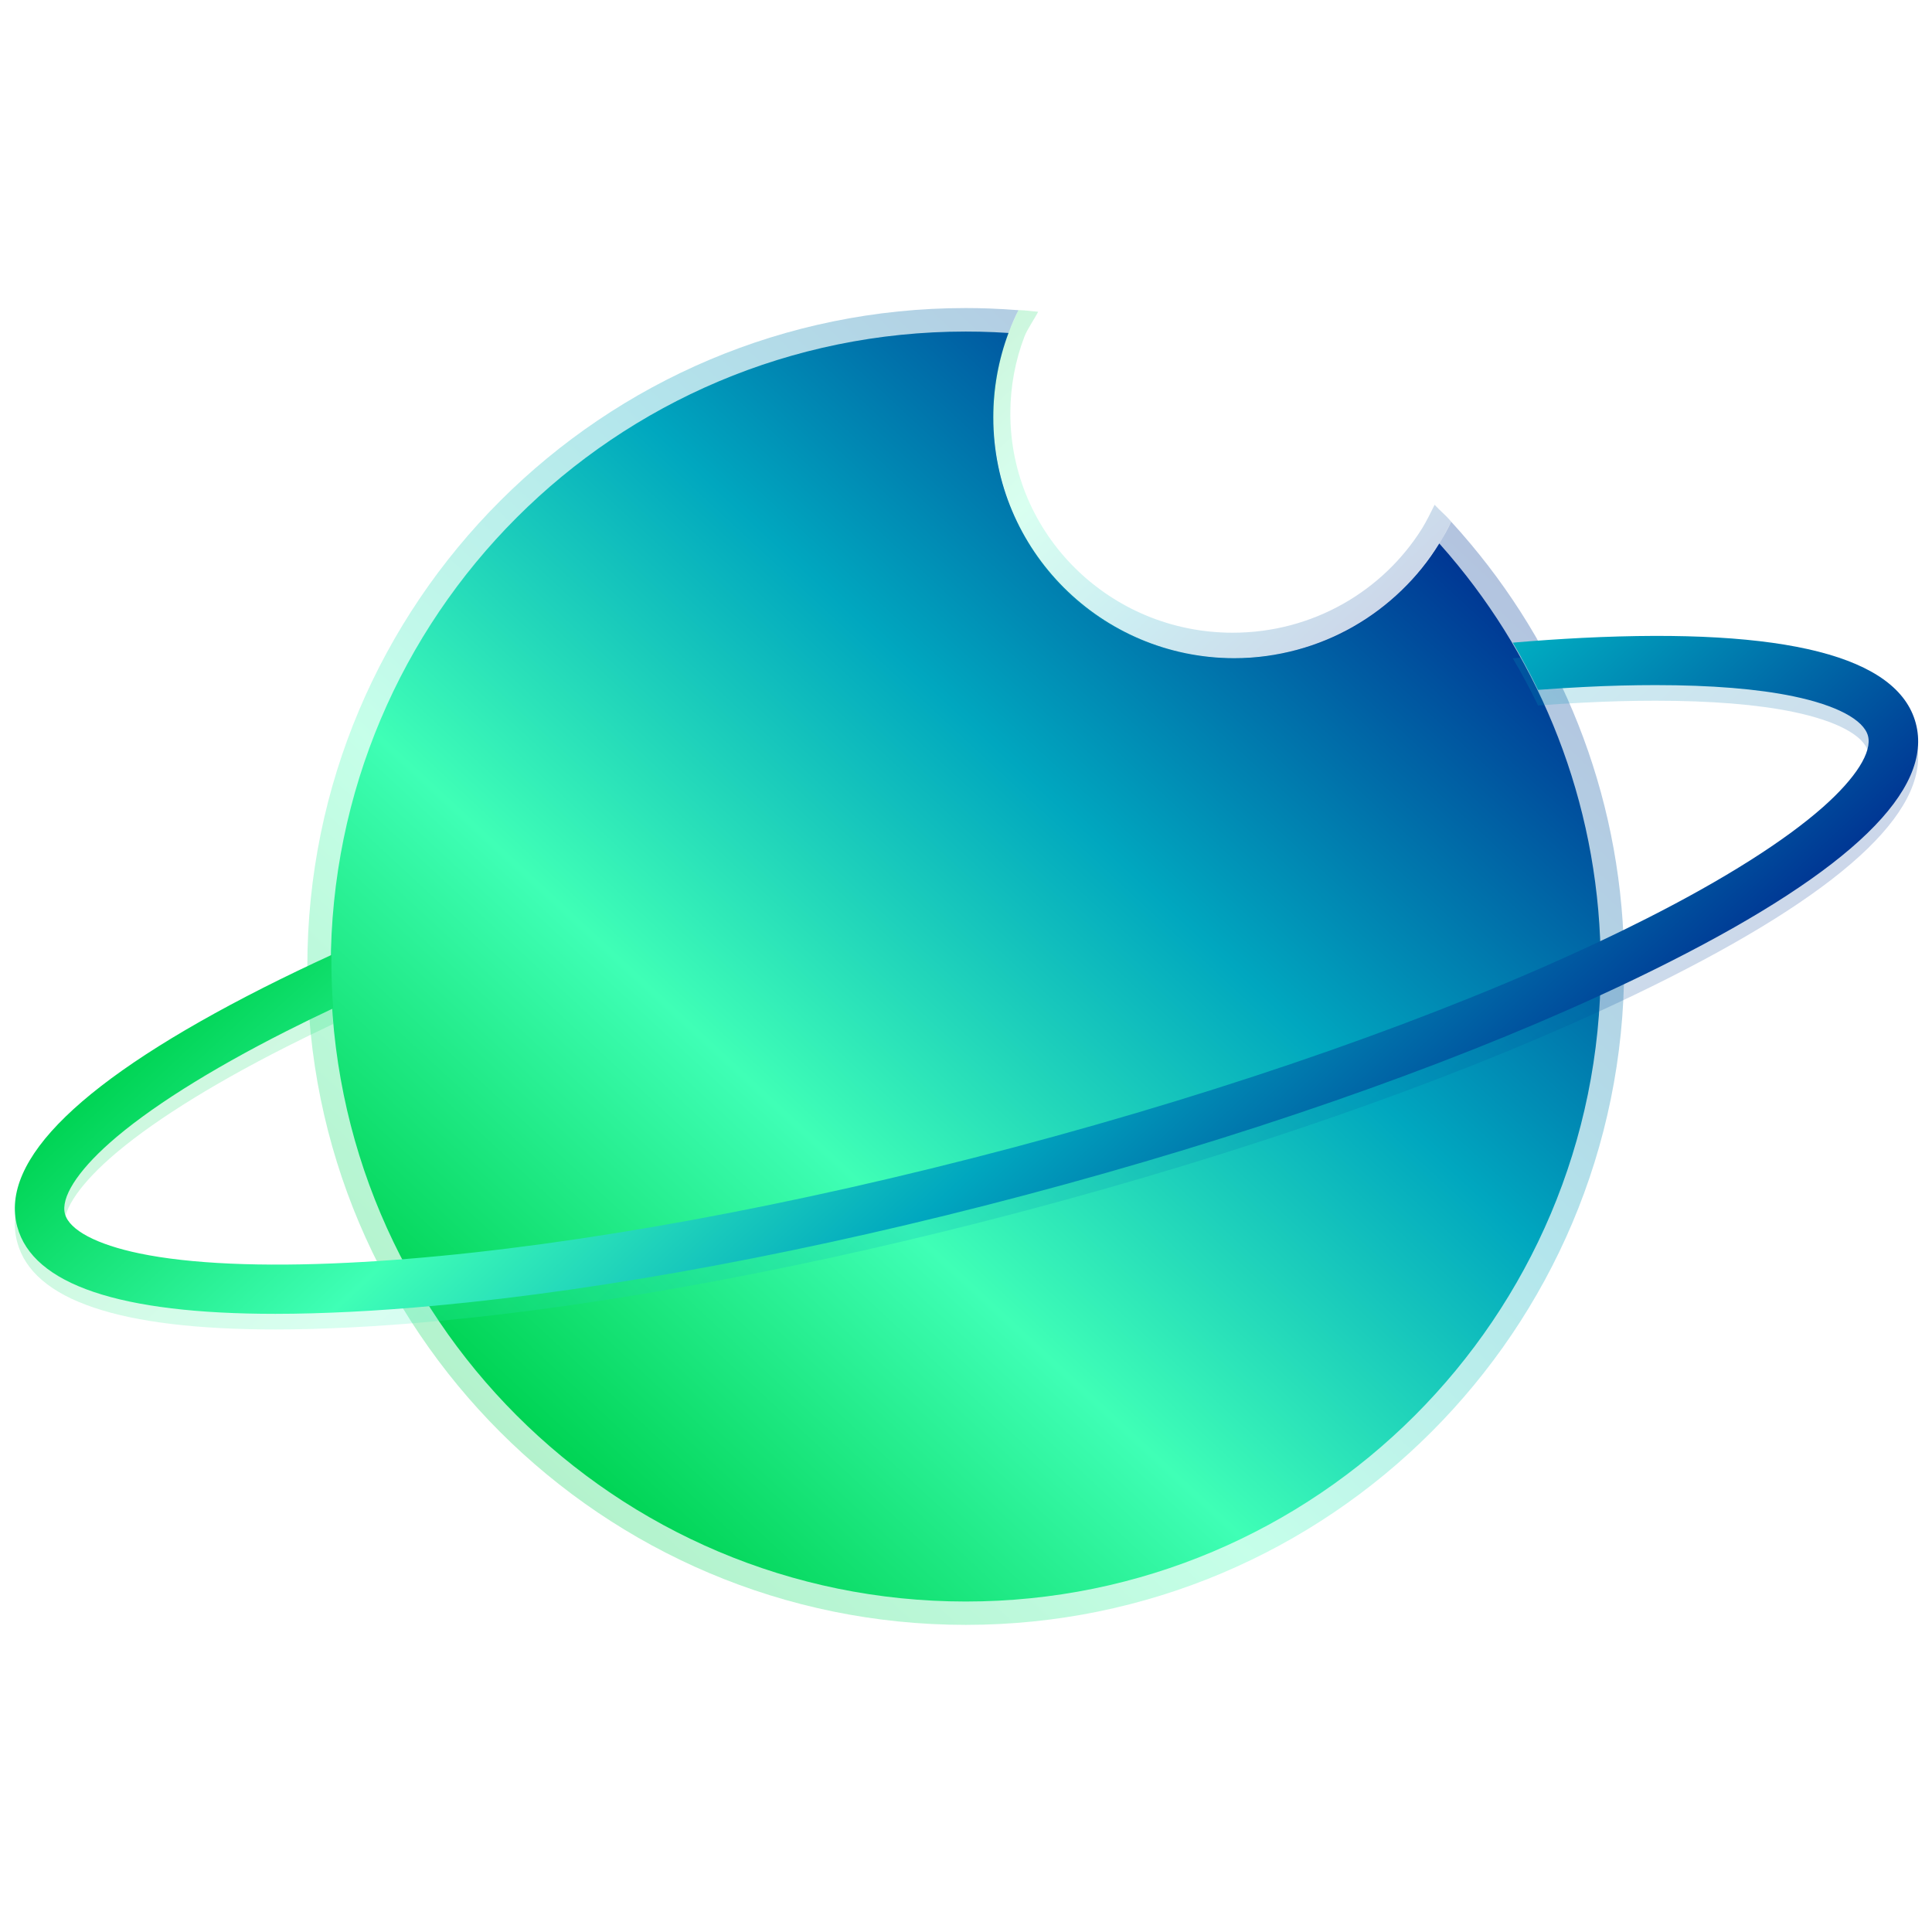
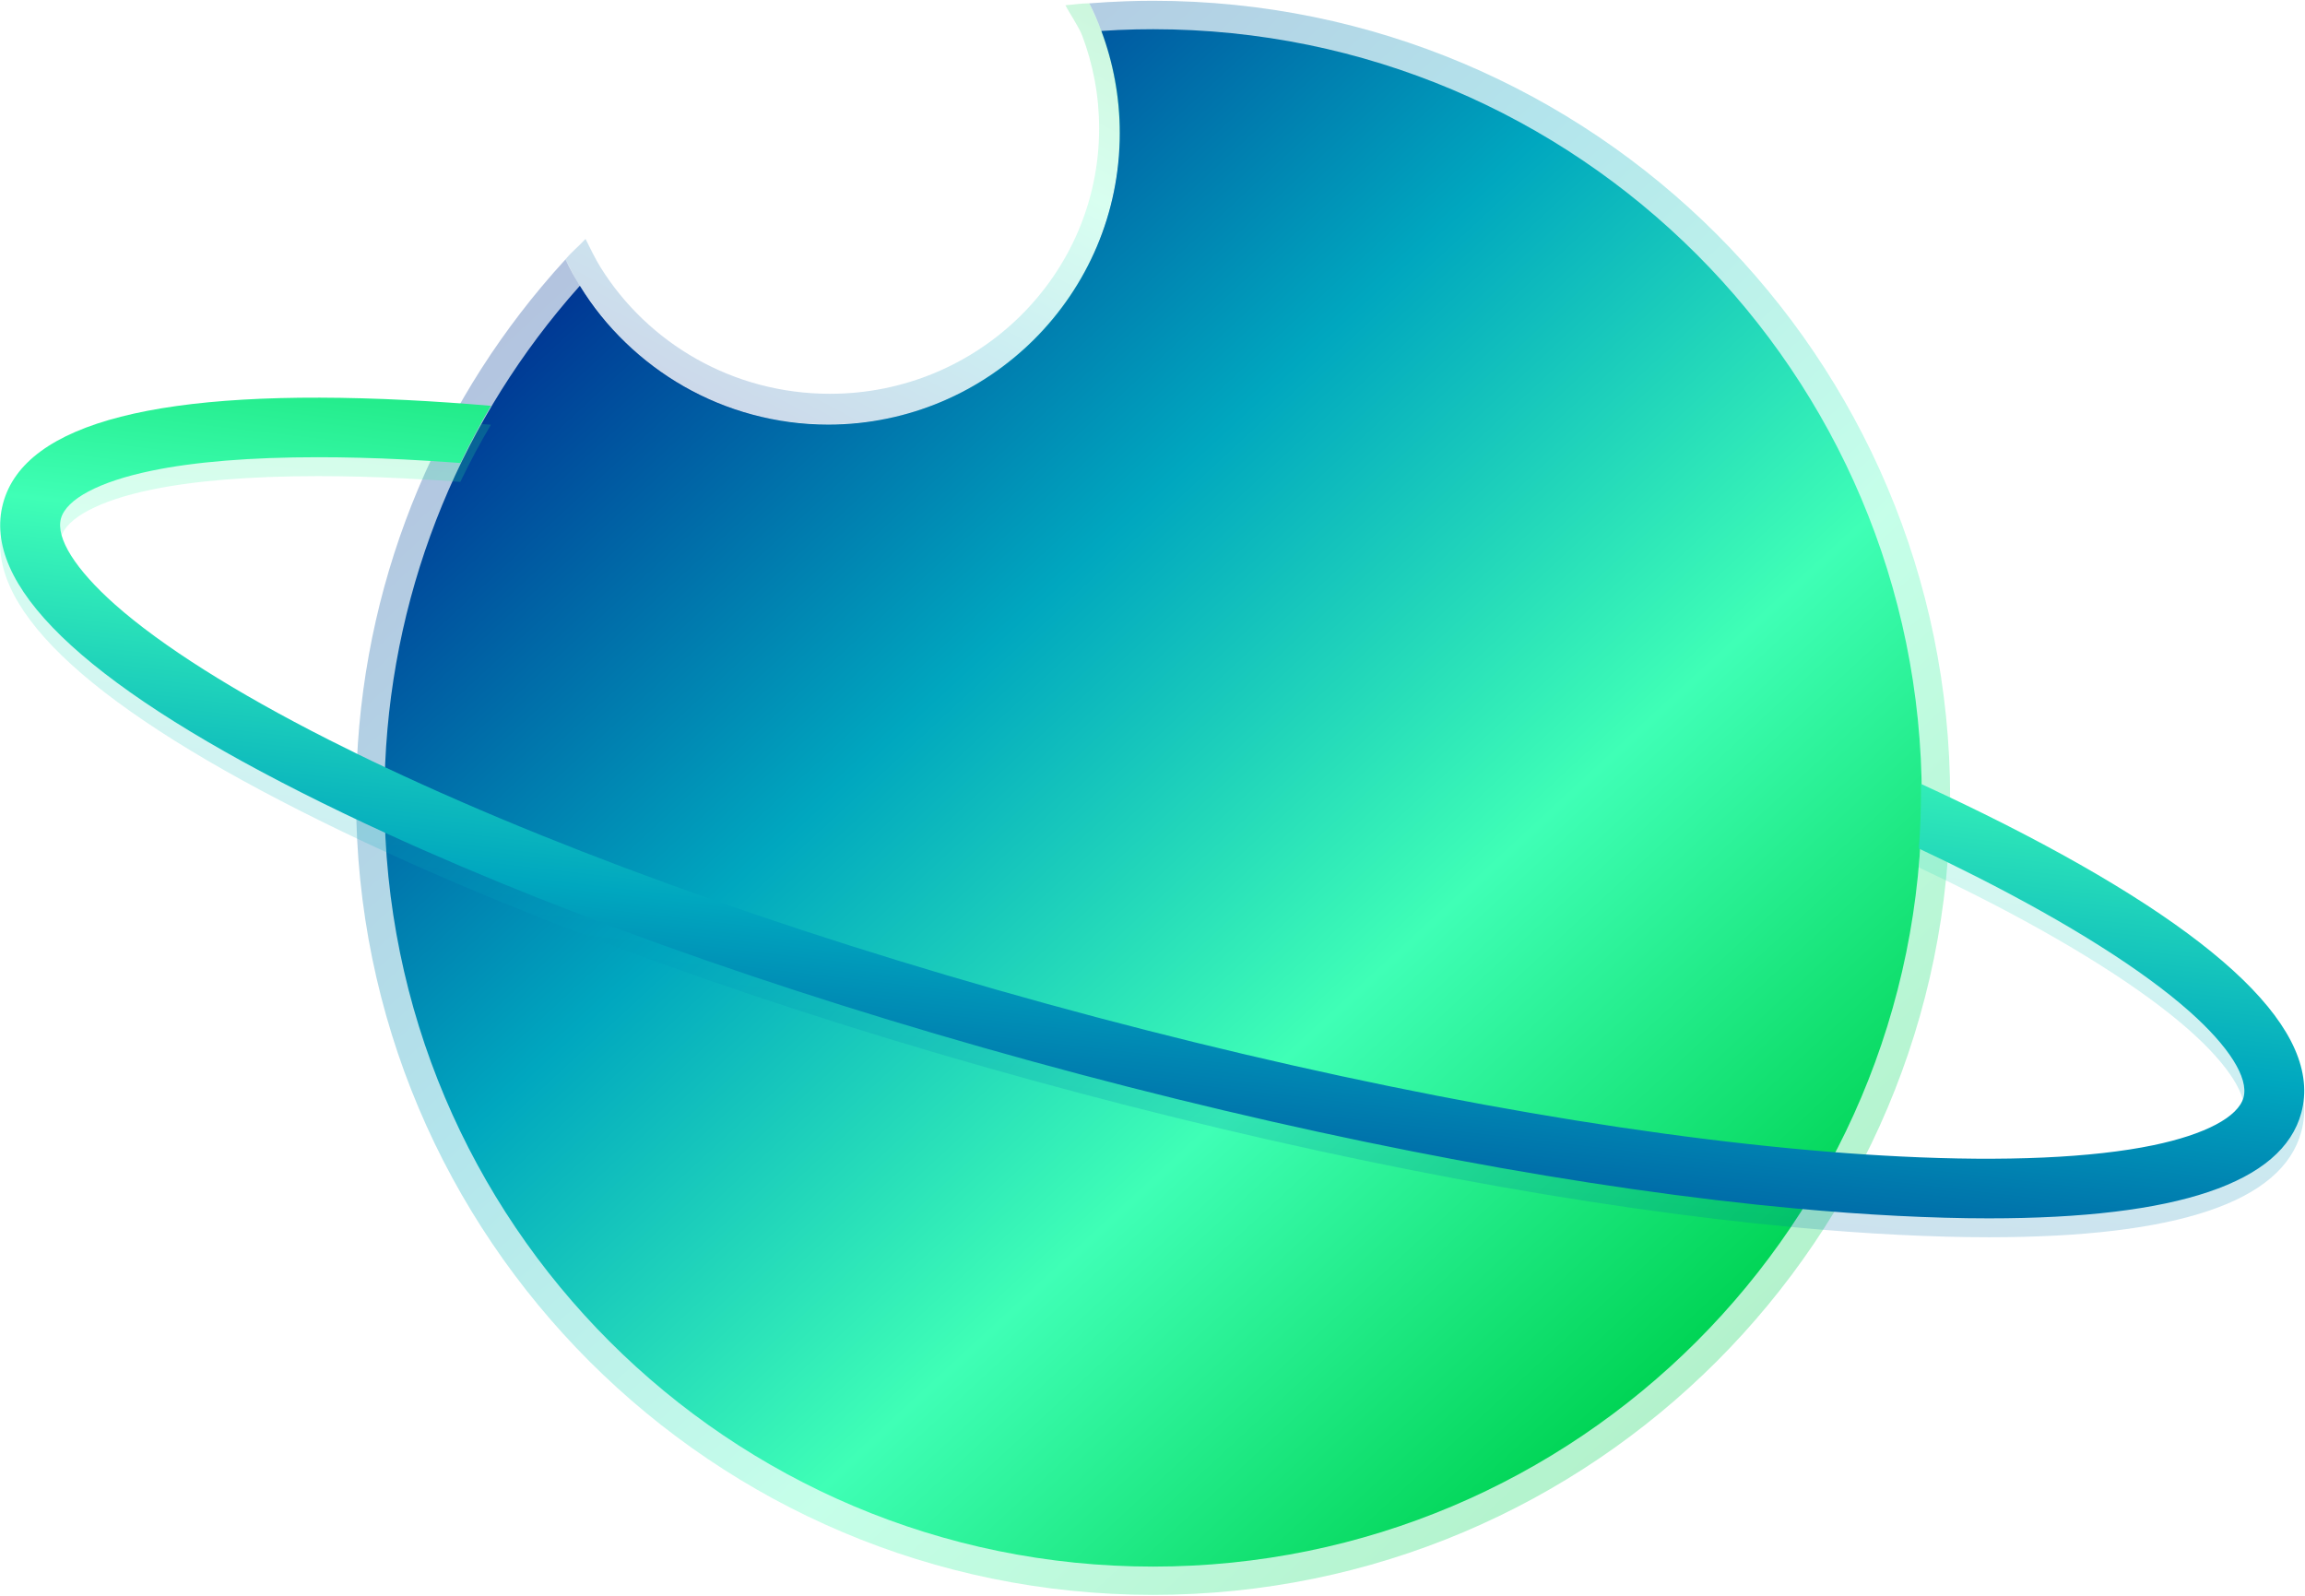
- <svg xmlns="http://www.w3.org/2000/svg" version="1.1" id="Calque_1" x="0px" y="0px" viewBox="0 0 2721.3 2721.3" style="enable-background:new 0 0 2721.3 2721.3;" xml:space="preserve">
-   <style type="text/css">
- 	.st0{opacity:0.3;fill:url(#SVGID_1_);enable-background:new    ;}
- 	.st1{fill:url(#SVGID_2_);}
- 	.st2{opacity:0.2;fill:url(#SVGID_3_);enable-background:new    ;}
- 	.st3{fill:url(#SVGID_4_);}
- 	.st4{opacity:0.2;fill:url(#SVGID_5_);}
- </style>
-   <linearGradient id="SVGID_1_" gradientUnits="userSpaceOnUse" x1="729.93" y1="2041.53" x2="1988.57" y2="683.337">
-     <stop offset="0" style="stop-color:#00D454" />
-     <stop offset="0.319" style="stop-color:#3FFFB6" />
-     <stop offset="0.645" style="stop-color:#00A7BF" />
-     <stop offset="0.999" style="stop-color:#003794" />
-   </linearGradient>
-   <path class="st0" d="M2287.7,1361.3c0,512.2-415.2,927.4-927.4,927.4s-927.4-415.2-927.4-927.4s415.2-927.4,927.4-927.4  c10.8,0,21.7,0.2,32.4,0.6c14,0.5,27.9,1.3,41.8,2.4c-5.2,10.4-9.9,21.2-14,32.2c-13.8,37-21.4,77-21.4,118.8  c0,187.3,151.9,339.2,339.2,339.2c122.2,0,229.3-64.6,289-161.5c6.1-9.9,11.7-20.2,16.8-30.7c9.4,10.3,18.6,20.7,27.5,31.4  C2206.5,927.2,2287.7,1134.8,2287.7,1361.3z" />
-   <linearGradient id="SVGID_2_" gradientUnits="userSpaceOnUse" x1="752.362" y1="2017.423" x2="1965.547" y2="708.28">
-     <stop offset="0" style="stop-color:#00D454" />
-     <stop offset="0.319" style="stop-color:#3FFFB6" />
-     <stop offset="0.645" style="stop-color:#00A7BF" />
-     <stop offset="0.999" style="stop-color:#003794" />
-   </linearGradient>
-   <path class="st1" d="M2254.7,1361.4c0,494-400.4,894.4-894.4,894.4s-894.4-400.4-894.4-894.4S866.3,467,1360.3,467  c6.6,0,13.1,0.1,19.7,0.2c13.6,0.3,27.1,0.9,40.5,1.8c-13.8,37-21.4,77-21.4,118.8c0,187.3,151.9,339.2,339.2,339.2  c122.2,0,229.3-64.6,289-161.5c9,10.1,17.8,20.3,26.3,30.8C2179.3,950.3,2254.7,1147.1,2254.7,1361.4z" />
-   <linearGradient id="SVGID_3_" gradientUnits="userSpaceOnUse" x1="845.347" y1="1990.473" x2="1514.689" y2="724.02" gradientTransform="matrix(0.9661 -0.2582 -0.2582 -0.9661 571.7922 3011.069)">
-     <stop offset="0" style="stop-color:#00D454" />
-     <stop offset="0.319" style="stop-color:#3FFFB6" />
-     <stop offset="0.645" style="stop-color:#00A7BF" />
-     <stop offset="0.999" style="stop-color:#003794" />
-   </linearGradient>
-   <path class="st2" d="M2698.4,1040.5c-25.3-94-183.4-134.3-469.9-120c-31.5,1.6-64.1,3.8-97.7,6.7c12.8,21.6,24.6,43.8,35.6,66.5  c22.3-1.7,44.2-3,65.6-4.1c35.2-1.8,68.6-2.6,100.1-2.6c77.8,0,143.7,5.3,194,15.8c60.6,12.6,98.8,32.9,105,55.6  c6.1,22.7-16.9,59.2-63,100.1c-53.8,47.7-139.6,102-248.2,157c-21.6,10.9-43.9,21.9-67,32.7c-222.8,105.1-512.6,207-826,290.2  c-309.9,82.2-609.2,137.1-853.6,156.8c-28.3,2.3-55.9,4.1-82.7,5.4c-121.8,6.1-223.5,1.6-294.1-13.1c-60.6-12.6-98.8-32.9-105-55.6  c-6.1-22.7,16.9-59.2,63-100.1c53.8-47.7,139.6-102,248.2-157c21.5-10.9,43.6-21.7,66.6-32.5c-1.7-22.1-2.5-44.4-2.5-66.9  c0-2.8,0-5.5,0-8.3c-33.3,15.3-65.3,30.7-95.8,46.1C115.7,1542.6-1.1,1655.8,24.3,1749.8c22,81.6,144.2,122.8,363.6,122.8  c33.2,0,68.6-1,106.3-2.9c38.1-1.9,77.7-4.8,118.8-8.6c242-22.3,532.3-76.5,831.9-156c303.1-80.4,584.9-178.4,807-280.2  c34.7-15.9,68-31.9,99.6-47.9C2607.1,1247.8,2723.8,1134.5,2698.4,1040.5z" />
-   <linearGradient id="SVGID_4_" gradientUnits="userSpaceOnUse" x1="851.028" y1="2011.727" x2="1520.37" y2="745.274" gradientTransform="matrix(0.9661 -0.2582 -0.2582 -0.9661 571.7922 3011.069)">
-     <stop offset="0" style="stop-color:#00D454" />
-     <stop offset="0.319" style="stop-color:#3FFFB6" />
-     <stop offset="0.645" style="stop-color:#00A7BF" />
-     <stop offset="0.999" style="stop-color:#003794" />
-   </linearGradient>
-   <path class="st3" d="M2698.4,1018.5c-25.3-94-183.4-134.3-469.9-120c-31.5,1.6-64.1,3.8-97.7,6.7c12.8,21.6,24.6,43.8,35.6,66.5  c22.3-1.7,44.2-3,65.6-4.1c35.2-1.8,68.6-2.6,100.1-2.6c77.8,0,143.7,5.3,194,15.8c60.6,12.6,98.8,32.9,105,55.6  c6.1,22.7-16.9,59.2-63,100.1c-53.8,47.7-139.6,102-248.2,157c-21.6,10.9-43.9,21.9-67,32.7c-222.8,105.1-512.6,207-826,290.2  c-309.9,82.2-609.2,137.1-853.6,156.8c-28.3,2.3-55.9,4.1-82.7,5.4c-121.8,6.1-223.5,1.6-294.1-13.1c-60.6-12.6-98.8-32.9-105-55.6  c-6.1-22.7,16.9-59.2,63-100.1c53.8-47.7,139.6-102,248.2-157c21.5-10.9,43.6-21.7,66.6-32.5c-1.7-22.1-2.5-44.4-2.5-66.9  c0-2.8,0-5.5,0-8.3c-33.3,15.3-65.3,30.7-95.8,46.1C115.7,1520.6-1.1,1633.8,24.3,1727.8c22,81.6,144.2,122.8,363.6,122.8  c33.2,0,68.6-1,106.3-2.9c38.1-1.9,77.7-4.8,118.8-8.6c242-22.3,532.3-76.5,831.9-156c303.1-80.4,584.9-178.4,807-280.2  c34.7-15.9,68-31.9,99.6-47.9C2607.1,1225.8,2723.8,1112.5,2698.4,1018.5z" />
-   <linearGradient id="SVGID_5_" gradientUnits="userSpaceOnUse" x1="1443.671" y1="428.322" x2="1890.228" y2="910.199">
-     <stop offset="0" style="stop-color:#00D454" />
-     <stop offset="0.319" style="stop-color:#3FFFB6" />
-     <stop offset="0.645" style="stop-color:#00A7BF" />
-     <stop offset="0.999" style="stop-color:#003794" />
-   </linearGradient>
-   <path class="st4" d="M2020.7,711c-4.7,9.6-11.9,24.1-17.5,33.1c-55.1,88.3-154,147.1-266.9,147.1c-173,0-313.2-138.3-313.2-308.8  c0-38.1,7-74.5,19.8-108.2c3.8-10,14.6-25.6,19.4-35.1c-12.8-1-14.8-1.9-27.8-2.3c-4.4,9.7-12.8,27.7-16.2,37.9  c-11.8,34.5-19.5,68.8-19.5,107.2c0,190.1,144.7,344.7,337.5,344.7c121.6,0,217.2-48.2,291-161.1c5.8-8.9,11.7-21.3,16.8-30.7  C2035.8,725,2029.3,720.3,2020.7,711z" />
+ <svg xmlns="http://www.w3.org/2000/svg" width="2682px" height="1856px" viewBox="0 0 2682 1856" version="1.1">
+   <defs>
+     <linearGradient x1="16.014%" y1="86.674%" x2="83.873%" y2="13.448%" id="linearGradient-1">
+       <stop stop-color="#00D454" offset="0%" />
+       <stop stop-color="#3FFFB6" offset="31.91%" />
+       <stop stop-color="#00A7BF" offset="64.47%" />
+       <stop stop-color="#003794" offset="99.88%" />
+     </linearGradient>
+     <linearGradient x1="16.014%" y1="86.674%" x2="83.835%" y2="13.488%" id="linearGradient-2">
+       <stop stop-color="#00D454" offset="0%" />
+       <stop stop-color="#3FFFB6" offset="31.91%" />
+       <stop stop-color="#00A7BF" offset="64.47%" />
+       <stop stop-color="#003794" offset="99.88%" />
+     </linearGradient>
+     <linearGradient x1="31.842%" y1="-5.015%" x2="68.16%" y2="105.016%" id="linearGradient-3">
+       <stop stop-color="#00D454" offset="0%" />
+       <stop stop-color="#3FFFB6" offset="31.91%" />
+       <stop stop-color="#00A7BF" offset="64.47%" />
+       <stop stop-color="#003794" offset="99.88%" />
+     </linearGradient>
+     <linearGradient x1="6.954%" y1="-1.731%" x2="76.155%" y2="96.652%" id="linearGradient-4">
+       <stop stop-color="#00D454" offset="0%" />
+       <stop stop-color="#3FFFB6" offset="31.91%" />
+       <stop stop-color="#00A7BF" offset="64.47%" />
+       <stop stop-color="#003794" offset="99.88%" />
+     </linearGradient>
+   </defs>
+   <g id="Page-1" stroke="none" stroke-width="1" fill="none" fill-rule="evenodd">
+     <g id="planeteAnneau3" transform="translate(1341, 928) scale(-1, 1) translate(-1341, -928) " fill-rule="nonzero">
+       <path d="M2267.7,928.3 C2267.7,1440.5 1852.5,1855.7 1340.3,1855.7 C828.1,1855.7 412.9,1440.5 412.9,928.3 C412.9,416.1 828.1,0.9 1340.3,0.9 C1351.1,0.9 1362,1.1 1372.7,1.5 C1386.7,2 1400.6,2.8 1414.5,3.9 C1409.3,14.3 1404.6,25.1 1400.5,36.1 C1386.7,73.1 1379.1,113.1 1379.1,154.9 C1379.1,342.2 1531,494.1 1718.3,494.1 C1840.5,494.1 1947.6,429.5 2007.3,332.6 C2013.4,322.7 2019,312.4 2024.1,301.9 C2033.5,312.2 2042.7,322.6 2051.6,333.3 C2186.5,494.2 2267.7,701.8 2267.7,928.3 Z" id="Shape" fill="url(#linearGradient-1)" opacity="0.3" />
+       <path d="M2234.7,928.4 C2234.7,1422.4 1834.3,1822.8 1340.3,1822.8 C846.3,1822.8 445.9,1422.4 445.9,928.4 C445.9,434.4 846.3,34 1340.3,34 C1346.9,34 1353.4,34.1 1360,34.2 C1373.6,34.5 1387.1,35.1 1400.5,36 C1386.7,73 1379.1,113 1379.1,154.8 C1379.1,342.1 1531,494 1718.3,494 C1840.5,494 1947.6,429.4 2007.3,332.5 C2016.3,342.6 2025.1,352.8 2033.6,363.3 C2159.3,517.3 2234.7,714.1 2234.7,928.4 Z" id="Shape" fill="url(#linearGradient-2)" />
+       <path d="M2678.4,607.5 C2653.1,513.5 2495,473.2 2208.5,487.5 C2177,489.1 2144.4,491.3 2110.8,494.2 C2123.6,515.8 2135.4,538 2146.4,560.7 C2168.7,559 2190.6,557.7 2212,556.6 C2247.2,554.8 2280.6,554 2312.1,554 C2389.9,554 2455.8,559.3 2506.1,569.8 C2566.7,582.4 2604.9,602.7 2611.1,625.4 C2617.2,648.1 2594.2,684.6 2548.1,725.5 C2494.3,773.2 2408.5,827.5 2299.9,882.5 C2278.3,893.4 2256,904.4 2232.9,915.2 C2010.1,1020.3 1720.3,1122.2 1406.9,1205.4 C1097,1287.6 797.7,1342.5 553.3,1362.2 C525,1364.5 497.4,1366.3 470.6,1367.6 C348.8,1373.7 247.1,1369.2 176.5,1354.5 C115.9,1341.9 77.7,1321.6 71.5,1298.9 C65.4,1276.2 88.4,1239.7 134.5,1198.8 C188.3,1151.1 274.1,1096.8 382.7,1041.8 C404.2,1030.9 426.3,1020.1 449.3,1009.3 C447.6,987.2 446.8,964.9 446.8,942.4 C446.8,939.6 446.8,936.9 446.8,934.1 C413.5,949.4 381.5,964.8 351,980.2 C95.7,1109.6 -21.1,1222.8 4.3,1316.8 C26.3,1398.4 148.5,1439.6 367.9,1439.6 C401.1,1439.6 436.5,1438.6 474.2,1436.7 C512.3,1434.8 551.9,1431.9 593,1428.1 C835,1405.8 1125.3,1351.6 1424.9,1272.1 C1728,1191.7 2009.8,1093.7 2231.9,991.9 C2266.6,976 2299.9,960 2331.5,944 C2587.1,814.8 2703.8,701.5 2678.4,607.5 Z" id="Shape" fill="url(#linearGradient-3)" opacity="0.2" />
+       <path d="M2678.4,585.5 C2653.1,491.5 2495,451.2 2208.5,465.5 C2177,467.1 2144.4,469.3 2110.8,472.2 C2123.6,493.8 2135.4,516 2146.4,538.7 C2168.7,537 2190.6,535.7 2212,534.6 C2247.2,532.8 2280.6,532 2312.1,532 C2389.9,532 2455.8,537.3 2506.1,547.8 C2566.7,560.4 2604.9,580.7 2611.1,603.4 C2617.2,626.1 2594.2,662.6 2548.1,703.5 C2494.3,751.2 2408.5,805.5 2299.9,860.5 C2278.3,871.4 2256,882.4 2232.9,893.2 C2010.1,998.3 1720.3,1100.2 1406.9,1183.4 C1097,1265.6 797.7,1320.5 553.3,1340.2 C525,1342.5 497.4,1344.3 470.6,1345.6 C348.8,1351.7 247.1,1347.2 176.5,1332.5 C115.9,1319.9 77.7,1299.6 71.5,1276.9 C65.4,1254.2 88.4,1217.7 134.5,1176.8 C188.3,1129.1 274.1,1074.8 382.7,1019.8 C404.2,1008.9 426.3,998.1 449.3,987.3 C447.6,965.2 446.8,942.9 446.8,920.4 C446.8,917.6 446.8,914.9 446.8,912.1 C413.5,927.4 381.5,942.8 351,958.2 C95.7,1087.6 -21.1,1200.8 4.3,1294.8 C26.3,1376.4 148.5,1417.6 367.9,1417.6 C401.1,1417.6 436.5,1416.6 474.2,1414.7 C512.3,1412.8 551.9,1409.9 593,1406.1 C835,1383.8 1125.3,1329.6 1424.9,1250.1 C1728,1169.7 2009.8,1071.7 2231.9,969.9 C2266.6,954 2299.9,938 2331.5,922 C2587.1,792.8 2703.8,679.5 2678.4,585.5 Z" id="Shape" fill="url(#linearGradient-3)" />
+       <path d="M2000.7,278 C1996,287.6 1988.8,302.1 1983.2,311.1 C1928.1,399.4 1829.2,458.2 1716.3,458.2 C1543.3,458.2 1403.1,319.9 1403.1,149.4 C1403.1,111.3 1410.1,74.9 1422.9,41.2 C1426.7,31.2 1437.5,15.6 1442.3,6.1 C1429.5,5.1 1427.5,4.2 1414.5,3.8 C1410.1,13.5 1401.7,31.5 1398.3,41.7 C1386.5,76.2 1378.8,110.5 1378.8,148.9 C1378.8,339 1523.5,493.6 1716.3,493.6 C1837.9,493.6 1933.5,445.4 2007.3,332.5 C2013.1,323.6 2019,311.2 2024.1,301.8 C2015.8,292 2009.3,287.3 2000.7,278 Z" id="Shape" fill="url(#linearGradient-4)" opacity="0.2" />
+     </g>
+   </g>
</svg>
